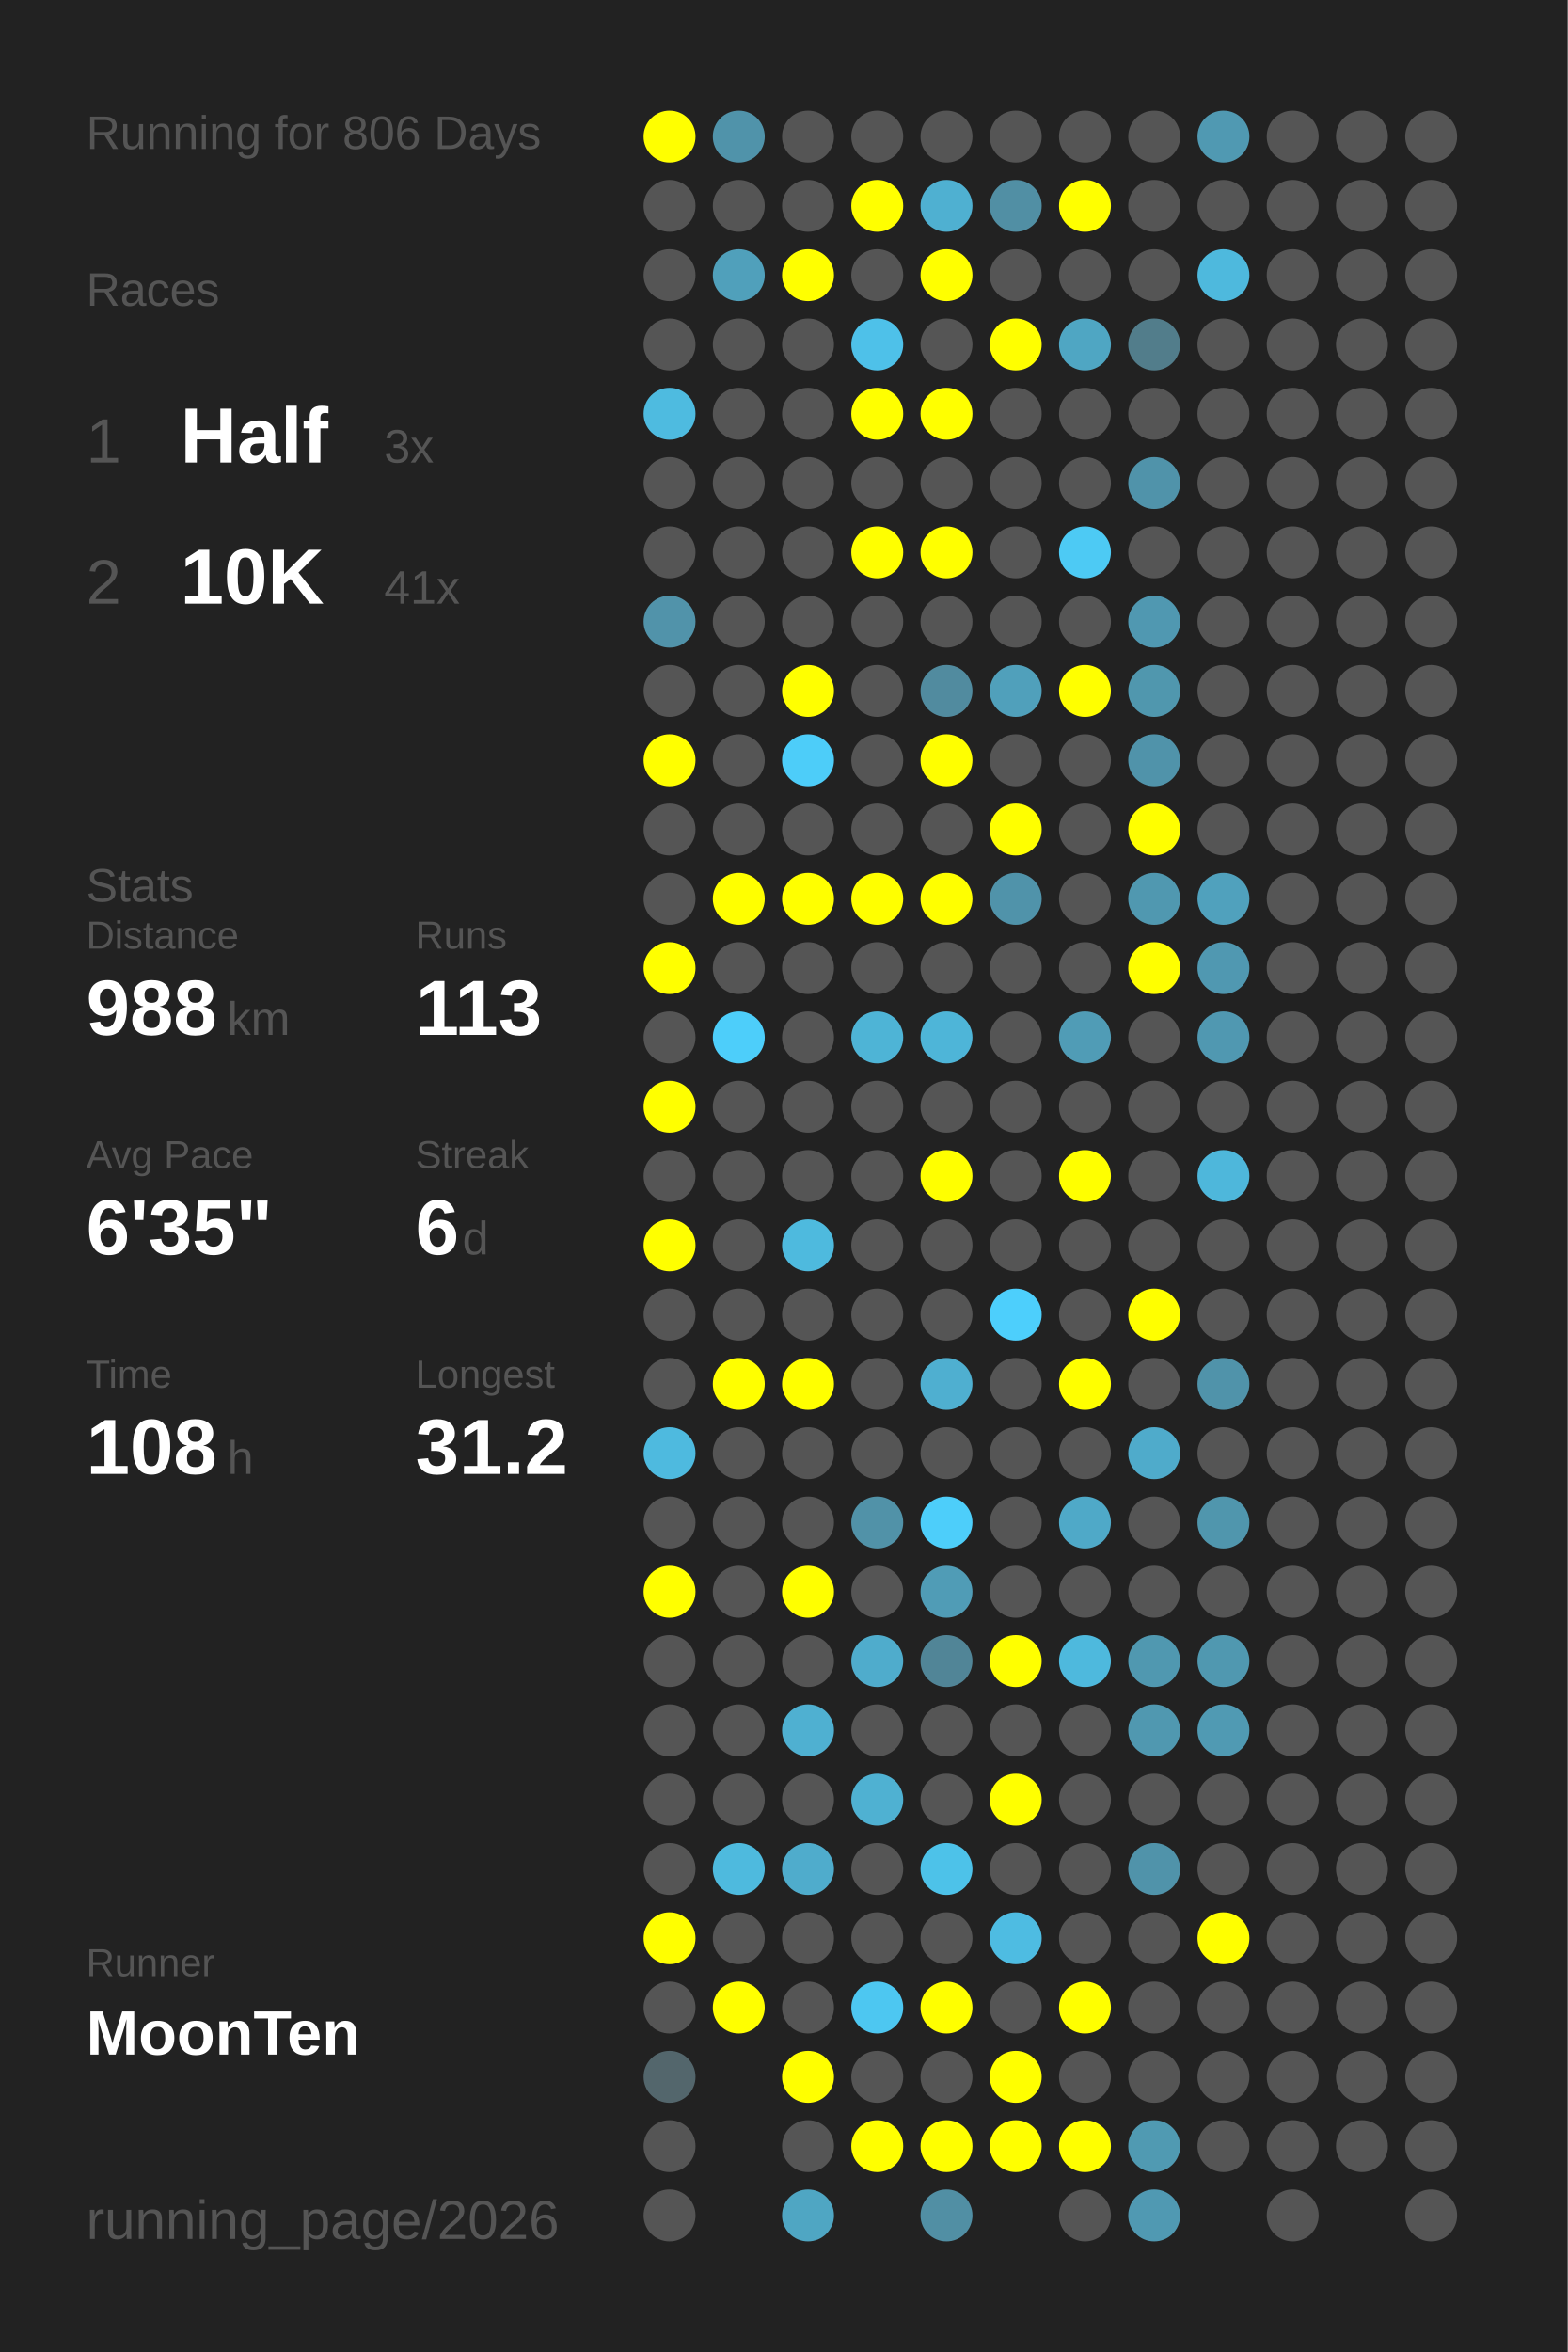
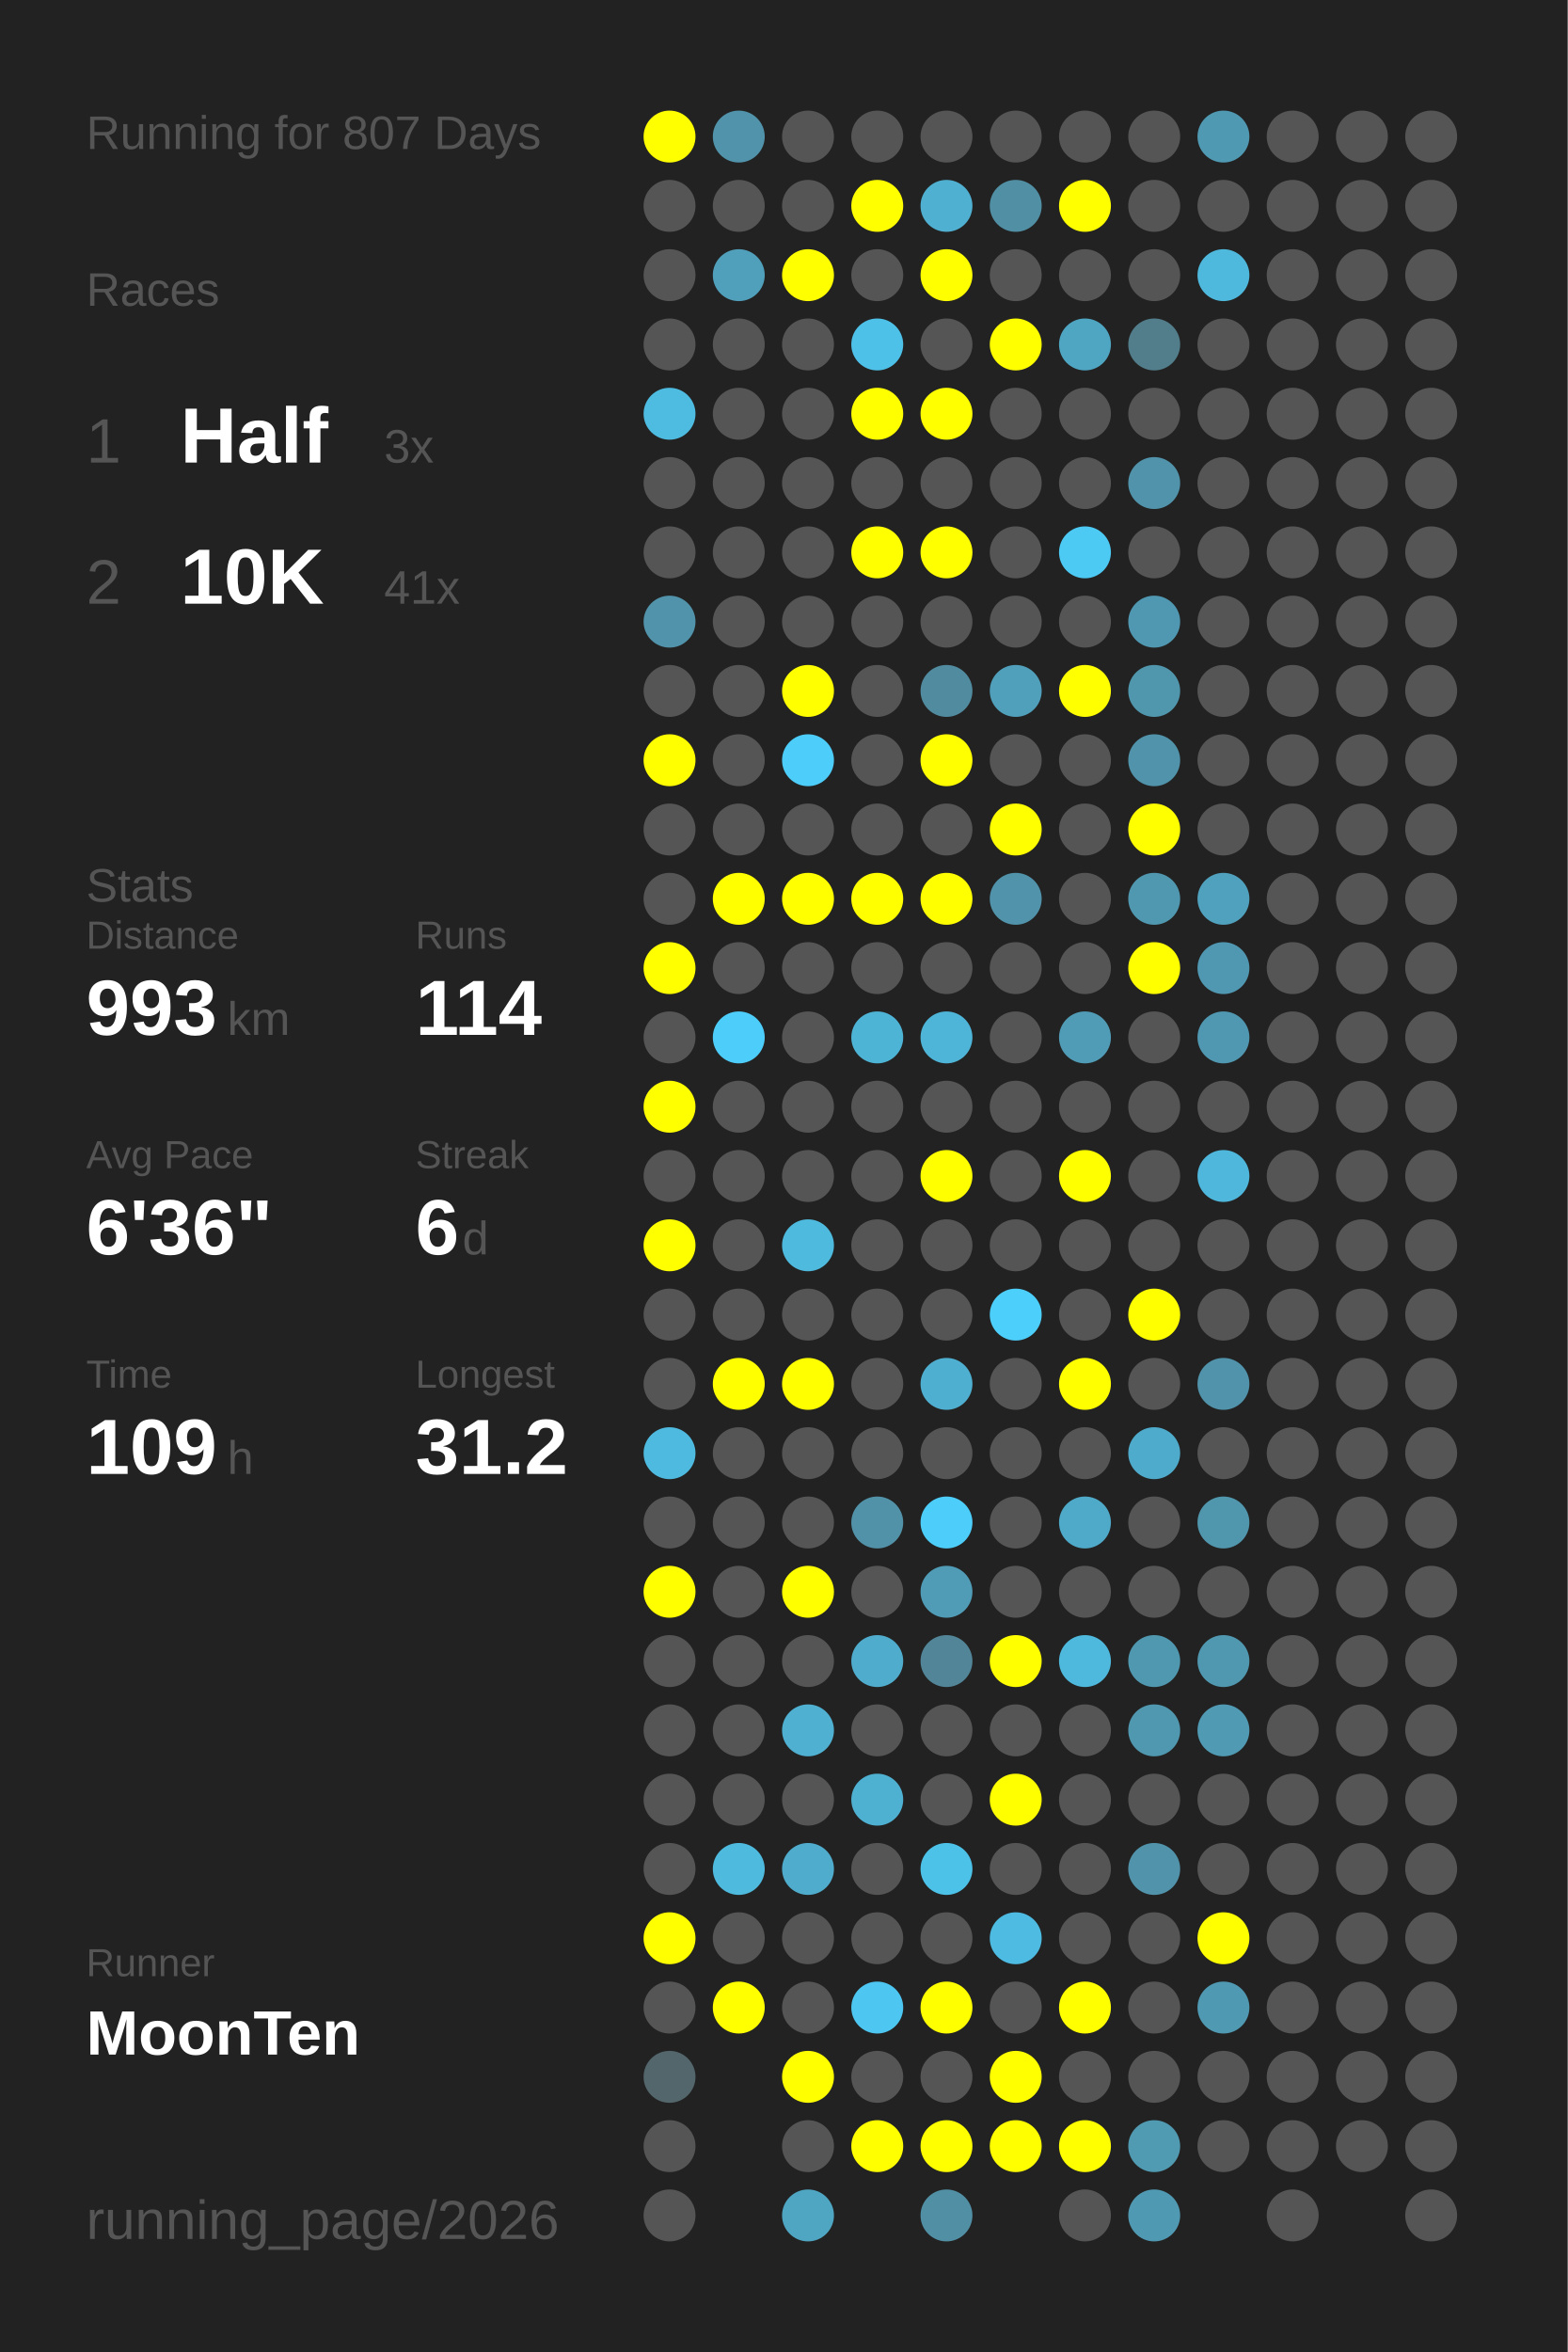
<svg xmlns="http://www.w3.org/2000/svg" baseProfile="full" height="300mm" version="1.1" viewBox="0,0,200,300" width="200mm">
  <defs />
  <rect fill="#222222" height="300" width="200" x="0" y="0" />
-   <text fill="#555555" style="font-size:6px; font-family:Arial;" x="11" y="19">Running for 806 Days</text>
+   <text fill="#555555" style="font-size:6px; font-family:Arial;" x="11" y="19">Running for 807 Days</text>
  <text fill="#555555" style="font-size:6px; font-family:Arial;" x="11" y="39">Races</text>
  <text fill="#555555" style="font-size:8px; font-family:Arial;" x="11" y="59">1</text>
  <text fill="#FFFFFF" style="font-size:10px; font-family:Arial; font-weight:bold;" x="23" y="59">Half</text>
  <text fill="#555555" style="font-size:6px; font-family:Arial;" x="49" y="59">3x</text>
  <text fill="#555555" style="font-size:8px; font-family:Arial;" x="11" y="77">2</text>
  <text fill="#FFFFFF" style="font-size:10px; font-family:Arial; font-weight:bold;" x="23" y="77">10K</text>
  <text fill="#555555" style="font-size:6px; font-family:Arial;" x="49" y="77">41x</text>
  <text fill="#555555" style="font-size:6px; font-family:Arial;" x="11" y="115">Stats</text>
  <text fill="#555555" style="font-size:5px; font-family:Arial;" x="11" y="121">Distance</text>
-   <text fill="#FFFFFF" style="font-size:10px; font-family:Arial; font-weight:bold;" x="11" y="132">988</text>
+   <text fill="#FFFFFF" style="font-size:10px; font-family:Arial; font-weight:bold;" x="11" y="132">993</text>
  <text fill="#555555" style="font-size:6px; font-family:Arial;" x="29" y="132">km</text>
  <text fill="#555555" style="font-size:5px; font-family:Arial;" x="53" y="121">Runs</text>
-   <text fill="#FFFFFF" style="font-size:10px; font-family:Arial; font-weight:bold;" x="53" y="132">113</text>
+   <text fill="#FFFFFF" style="font-size:10px; font-family:Arial; font-weight:bold;" x="53" y="132">114</text>
  <text fill="#555555" style="font-size:5px; font-family:Arial;" x="11" y="149">Avg Pace</text>
-   <text fill="#FFFFFF" style="font-size:10px; font-family:Arial; font-weight:bold;" x="11" y="160">6'35"</text>
+   <text fill="#FFFFFF" style="font-size:10px; font-family:Arial; font-weight:bold;" x="11" y="160">6'36"</text>
  <text fill="#555555" style="font-size:5px; font-family:Arial;" x="53" y="149">Streak</text>
  <text fill="#FFFFFF" style="font-size:10px; font-family:Arial; font-weight:bold;" x="53" y="160">6</text>
  <text fill="#555555" style="font-size:6px; font-family:Arial;" x="59" y="160">d</text>
  <text fill="#555555" style="font-size:5px; font-family:Arial;" x="11" y="177">Time</text>
-   <text fill="#FFFFFF" style="font-size:10px; font-family:Arial; font-weight:bold;" x="11" y="188">108</text>
+   <text fill="#FFFFFF" style="font-size:10px; font-family:Arial; font-weight:bold;" x="11" y="188">109</text>
  <text fill="#555555" style="font-size:6px; font-family:Arial;" x="29" y="188">h</text>
  <text fill="#555555" style="font-size:5px; font-family:Arial;" x="53" y="177">Longest</text>
  <text fill="#FFFFFF" style="font-size:10px; font-family:Arial; font-weight:bold;" x="53" y="188">31.2</text>
  <text fill="#555555" style="font-size:5px; font-family:Arial;" x="11" y="252.065">Runner</text>
  <text fill="#FFFFFF" style="font-size:8px; font-family:Arial; font-weight:bold;" x="11" y="262.065">MoonTen</text>
  <text fill="#555555" style="font-size:7px; font-family:Arial;" x="11" y="285.581">running_page/2026</text>
  <circle cx="85.417" cy="17.419" fill="#FFFF00" r="3.312" />
  <circle cx="85.417" cy="26.258" fill="#555555" r="3.312" />
  <circle cx="85.417" cy="35.097" fill="#555555" r="3.312" />
  <circle cx="85.417" cy="43.935" fill="#555555" r="3.312" />
  <circle cx="85.417" cy="52.774" fill="#4ebbe0" r="3.312" />
  <circle cx="85.417" cy="61.613" fill="#555555" r="3.312" />
  <circle cx="85.417" cy="70.452" fill="#555555" r="3.312" />
  <circle cx="85.417" cy="79.29" fill="#5193aa" r="3.312" />
  <circle cx="85.417" cy="88.129" fill="#555555" r="3.312" />
  <circle cx="85.417" cy="96.968" fill="#FFFF00" r="3.312" />
  <circle cx="85.417" cy="105.806" fill="#555555" r="3.312" />
  <circle cx="85.417" cy="114.645" fill="#555555" r="3.312" />
  <circle cx="85.417" cy="123.484" fill="#FFFF00" r="3.312" />
  <circle cx="85.417" cy="132.323" fill="#555555" r="3.312" />
  <circle cx="85.417" cy="141.161" fill="#FFFF00" r="3.312" />
  <circle cx="85.417" cy="150" fill="#555555" r="3.312" />
  <circle cx="85.417" cy="158.839" fill="#FFFF00" r="3.312" />
  <circle cx="85.417" cy="167.677" fill="#555555" r="3.312" />
  <circle cx="85.417" cy="176.516" fill="#555555" r="3.312" />
  <circle cx="85.417" cy="185.355" fill="#4ebadf" r="3.312" />
  <circle cx="85.417" cy="194.194" fill="#555555" r="3.312" />
  <circle cx="85.417" cy="203.032" fill="#FFFF00" r="3.312" />
  <circle cx="85.417" cy="211.871" fill="#555555" r="3.312" />
  <circle cx="85.417" cy="220.71" fill="#555555" r="3.312" />
  <circle cx="85.417" cy="229.548" fill="#555555" r="3.312" />
  <circle cx="85.417" cy="238.387" fill="#555555" r="3.312" />
  <circle cx="85.417" cy="247.226" fill="#FFFF00" r="3.312" />
  <circle cx="85.417" cy="256.065" fill="#555555" r="3.312" />
  <circle cx="85.417" cy="264.903" fill="#53666c" r="3.312" />
  <circle cx="85.417" cy="273.742" fill="#555555" r="3.312" />
  <circle cx="85.417" cy="282.581" fill="#555555" r="3.312" />
  <circle cx="94.25" cy="17.419" fill="#5093aa" r="3.312" />
  <circle cx="94.25" cy="26.258" fill="#555555" r="3.312" />
  <circle cx="94.25" cy="35.097" fill="#50a0bb" r="3.312" />
  <circle cx="94.25" cy="43.935" fill="#555555" r="3.312" />
  <circle cx="94.25" cy="52.774" fill="#555555" r="3.312" />
  <circle cx="94.25" cy="61.613" fill="#555555" r="3.312" />
  <circle cx="94.25" cy="70.452" fill="#555555" r="3.312" />
  <circle cx="94.25" cy="79.29" fill="#555555" r="3.312" />
  <circle cx="94.25" cy="88.129" fill="#555555" r="3.312" />
  <circle cx="94.25" cy="96.968" fill="#555555" r="3.312" />
  <circle cx="94.25" cy="105.806" fill="#555555" r="3.312" />
  <circle cx="94.25" cy="114.645" fill="#FFFF00" r="3.312" />
  <circle cx="94.25" cy="123.484" fill="#555555" r="3.312" />
  <circle cx="94.25" cy="132.323" fill="#4dcefa" r="3.312" />
  <circle cx="94.25" cy="141.161" fill="#555555" r="3.312" />
  <circle cx="94.25" cy="150" fill="#555555" r="3.312" />
  <circle cx="94.25" cy="158.839" fill="#555555" r="3.312" />
  <circle cx="94.25" cy="167.677" fill="#555555" r="3.312" />
  <circle cx="94.25" cy="176.516" fill="#FFFF00" r="3.312" />
  <circle cx="94.25" cy="185.355" fill="#555555" r="3.312" />
  <circle cx="94.25" cy="194.194" fill="#555555" r="3.312" />
  <circle cx="94.25" cy="203.032" fill="#555555" r="3.312" />
  <circle cx="94.25" cy="211.871" fill="#555555" r="3.312" />
  <circle cx="94.25" cy="220.71" fill="#555555" r="3.312" />
  <circle cx="94.25" cy="229.548" fill="#555555" r="3.312" />
  <circle cx="94.25" cy="238.387" fill="#4ebade" r="3.312" />
  <circle cx="94.25" cy="247.226" fill="#555555" r="3.312" />
  <circle cx="94.25" cy="256.065" fill="#FFFF00" r="3.312" />
  <circle cx="103.083" cy="17.419" fill="#555555" r="3.312" />
  <circle cx="103.083" cy="26.258" fill="#555555" r="3.312" />
  <circle cx="103.083" cy="35.097" fill="#FFFF00" r="3.312" />
  <circle cx="103.083" cy="43.935" fill="#555555" r="3.312" />
  <circle cx="103.083" cy="52.774" fill="#555555" r="3.312" />
  <circle cx="103.083" cy="61.613" fill="#555555" r="3.312" />
  <circle cx="103.083" cy="70.452" fill="#555555" r="3.312" />
  <circle cx="103.083" cy="79.29" fill="#555555" r="3.312" />
  <circle cx="103.083" cy="88.129" fill="#FFFF00" r="3.312" />
  <circle cx="103.083" cy="96.968" fill="#4dcdf9" r="3.312" />
  <circle cx="103.083" cy="105.806" fill="#555555" r="3.312" />
  <circle cx="103.083" cy="114.645" fill="#FFFF00" r="3.312" />
  <circle cx="103.083" cy="123.484" fill="#555555" r="3.312" />
  <circle cx="103.083" cy="132.323" fill="#555555" r="3.312" />
  <circle cx="103.083" cy="141.161" fill="#555555" r="3.312" />
  <circle cx="103.083" cy="150" fill="#555555" r="3.312" />
  <circle cx="103.083" cy="158.839" fill="#4ebade" r="3.312" />
  <circle cx="103.083" cy="167.677" fill="#555555" r="3.312" />
  <circle cx="103.083" cy="176.516" fill="#FFFF00" r="3.312" />
  <circle cx="103.083" cy="185.355" fill="#555555" r="3.312" />
  <circle cx="103.083" cy="194.194" fill="#555555" r="3.312" />
  <circle cx="103.083" cy="203.032" fill="#FFFF00" r="3.312" />
  <circle cx="103.083" cy="211.871" fill="#555555" r="3.312" />
  <circle cx="103.083" cy="220.71" fill="#4fb0d1" r="3.312" />
  <circle cx="103.083" cy="229.548" fill="#555555" r="3.312" />
  <circle cx="103.083" cy="238.387" fill="#4faccc" r="3.312" />
  <circle cx="103.083" cy="247.226" fill="#555555" r="3.312" />
  <circle cx="103.083" cy="256.065" fill="#555555" r="3.312" />
  <circle cx="103.083" cy="264.903" fill="#FFFF00" r="3.312" />
  <circle cx="103.083" cy="273.742" fill="#555555" r="3.312" />
  <circle cx="103.083" cy="282.581" fill="#4fa6c3" r="3.312" />
  <circle cx="111.917" cy="17.419" fill="#555555" r="3.312" />
  <circle cx="111.917" cy="26.258" fill="#FFFF00" r="3.312" />
  <circle cx="111.917" cy="35.097" fill="#555555" r="3.312" />
  <circle cx="111.917" cy="43.935" fill="#4ec1e9" r="3.312" />
  <circle cx="111.917" cy="52.774" fill="#FFFF00" r="3.312" />
  <circle cx="111.917" cy="61.613" fill="#555555" r="3.312" />
  <circle cx="111.917" cy="70.452" fill="#FFFF00" r="3.312" />
  <circle cx="111.917" cy="79.29" fill="#555555" r="3.312" />
  <circle cx="111.917" cy="88.129" fill="#555555" r="3.312" />
  <circle cx="111.917" cy="96.968" fill="#555555" r="3.312" />
  <circle cx="111.917" cy="105.806" fill="#555555" r="3.312" />
  <circle cx="111.917" cy="114.645" fill="#FFFF00" r="3.312" />
  <circle cx="111.917" cy="123.484" fill="#555555" r="3.312" />
  <circle cx="111.917" cy="132.323" fill="#4eb4d6" r="3.312" />
  <circle cx="111.917" cy="141.161" fill="#555555" r="3.312" />
  <circle cx="111.917" cy="150" fill="#555555" r="3.312" />
  <circle cx="111.917" cy="158.839" fill="#555555" r="3.312" />
  <circle cx="111.917" cy="167.677" fill="#555555" r="3.312" />
  <circle cx="111.917" cy="176.516" fill="#555555" r="3.312" />
  <circle cx="111.917" cy="185.355" fill="#555555" r="3.312" />
  <circle cx="111.917" cy="194.194" fill="#5192a8" r="3.312" />
  <circle cx="111.917" cy="203.032" fill="#555555" r="3.312" />
  <circle cx="111.917" cy="211.871" fill="#4faccc" r="3.312" />
  <circle cx="111.917" cy="220.71" fill="#555555" r="3.312" />
  <circle cx="111.917" cy="229.548" fill="#4fb1d2" r="3.312" />
  <circle cx="111.917" cy="238.387" fill="#555555" r="3.312" />
  <circle cx="111.917" cy="247.226" fill="#555555" r="3.312" />
  <circle cx="111.917" cy="256.065" fill="#4dc7f1" r="3.312" />
  <circle cx="111.917" cy="264.903" fill="#555555" r="3.312" />
  <circle cx="111.917" cy="273.742" fill="#FFFF00" r="3.312" />
  <circle cx="120.75" cy="17.419" fill="#555555" r="3.312" />
  <circle cx="120.75" cy="26.258" fill="#4fb0d1" r="3.312" />
  <circle cx="120.75" cy="35.097" fill="#FFFF00" r="3.312" />
  <circle cx="120.75" cy="43.935" fill="#555555" r="3.312" />
  <circle cx="120.75" cy="52.774" fill="#FFFF00" r="3.312" />
  <circle cx="120.75" cy="61.613" fill="#555555" r="3.312" />
  <circle cx="120.75" cy="70.452" fill="#FFFF00" r="3.312" />
  <circle cx="120.75" cy="79.29" fill="#555555" r="3.312" />
  <circle cx="120.75" cy="88.129" fill="#518b9f" r="3.312" />
  <circle cx="120.75" cy="96.968" fill="#FFFF00" r="3.312" />
  <circle cx="120.75" cy="105.806" fill="#555555" r="3.312" />
  <circle cx="120.75" cy="114.645" fill="#FFFF00" r="3.312" />
  <circle cx="120.75" cy="123.484" fill="#555555" r="3.312" />
  <circle cx="120.75" cy="132.323" fill="#4eb5d8" r="3.312" />
  <circle cx="120.75" cy="141.161" fill="#555555" r="3.312" />
  <circle cx="120.75" cy="150" fill="#FFFF00" r="3.312" />
  <circle cx="120.75" cy="158.839" fill="#555555" r="3.312" />
  <circle cx="120.75" cy="167.677" fill="#555555" r="3.312" />
  <circle cx="120.75" cy="176.516" fill="#4fafd0" r="3.312" />
  <circle cx="120.75" cy="185.355" fill="#555555" r="3.312" />
  <circle cx="120.75" cy="194.194" fill="#4dcefa" r="3.312" />
  <circle cx="120.75" cy="203.032" fill="#509cb6" r="3.312" />
  <circle cx="120.75" cy="211.871" fill="#518597" r="3.312" />
  <circle cx="120.75" cy="220.71" fill="#555555" r="3.312" />
  <circle cx="120.75" cy="229.548" fill="#555555" r="3.312" />
  <circle cx="120.75" cy="238.387" fill="#4dc2e9" r="3.312" />
  <circle cx="120.75" cy="247.226" fill="#555555" r="3.312" />
  <circle cx="120.75" cy="256.065" fill="#FFFF00" r="3.312" />
  <circle cx="120.75" cy="264.903" fill="#555555" r="3.312" />
  <circle cx="120.75" cy="273.742" fill="#FFFF00" r="3.312" />
  <circle cx="120.75" cy="282.581" fill="#518fa4" r="3.312" />
  <circle cx="129.583" cy="17.419" fill="#555555" r="3.312" />
  <circle cx="129.583" cy="26.258" fill="#518fa4" r="3.312" />
  <circle cx="129.583" cy="35.097" fill="#555555" r="3.312" />
  <circle cx="129.583" cy="43.935" fill="#FFFF00" r="3.312" />
  <circle cx="129.583" cy="52.774" fill="#555555" r="3.312" />
  <circle cx="129.583" cy="61.613" fill="#555555" r="3.312" />
  <circle cx="129.583" cy="70.452" fill="#555555" r="3.312" />
  <circle cx="129.583" cy="79.29" fill="#555555" r="3.312" />
  <circle cx="129.583" cy="88.129" fill="#50a0bb" r="3.312" />
  <circle cx="129.583" cy="96.968" fill="#555555" r="3.312" />
  <circle cx="129.583" cy="105.806" fill="#FFFF00" r="3.312" />
  <circle cx="129.583" cy="114.645" fill="#5093aa" r="3.312" />
  <circle cx="129.583" cy="123.484" fill="#555555" r="3.312" />
  <circle cx="129.583" cy="132.323" fill="#555555" r="3.312" />
  <circle cx="129.583" cy="141.161" fill="#555555" r="3.312" />
  <circle cx="129.583" cy="150" fill="#555555" r="3.312" />
  <circle cx="129.583" cy="158.839" fill="#555555" r="3.312" />
  <circle cx="129.583" cy="167.677" fill="#4dcffc" r="3.312" />
  <circle cx="129.583" cy="176.516" fill="#555555" r="3.312" />
  <circle cx="129.583" cy="185.355" fill="#555555" r="3.312" />
  <circle cx="129.583" cy="194.194" fill="#555555" r="3.312" />
  <circle cx="129.583" cy="203.032" fill="#555555" r="3.312" />
  <circle cx="129.583" cy="211.871" fill="#FFFF00" r="3.312" />
  <circle cx="129.583" cy="220.71" fill="#555555" r="3.312" />
  <circle cx="129.583" cy="229.548" fill="#FFFF00" r="3.312" />
  <circle cx="129.583" cy="238.387" fill="#555555" r="3.312" />
  <circle cx="129.583" cy="247.226" fill="#4ebce2" r="3.312" />
  <circle cx="129.583" cy="256.065" fill="#555555" r="3.312" />
  <circle cx="129.583" cy="264.903" fill="#FFFF00" r="3.312" />
  <circle cx="129.583" cy="273.742" fill="#FFFF00" r="3.312" />
  <circle cx="138.417" cy="17.419" fill="#555555" r="3.312" />
  <circle cx="138.417" cy="26.258" fill="#FFFF00" r="3.312" />
  <circle cx="138.417" cy="35.097" fill="#555555" r="3.312" />
  <circle cx="138.417" cy="43.935" fill="#4fa6c3" r="3.312" />
  <circle cx="138.417" cy="52.774" fill="#555555" r="3.312" />
  <circle cx="138.417" cy="61.613" fill="#555555" r="3.312" />
  <circle cx="138.417" cy="70.452" fill="#4dcaf4" r="3.312" />
  <circle cx="138.417" cy="79.29" fill="#555555" r="3.312" />
  <circle cx="138.417" cy="88.129" fill="#FFFF00" r="3.312" />
  <circle cx="138.417" cy="96.968" fill="#555555" r="3.312" />
  <circle cx="138.417" cy="105.806" fill="#555555" r="3.312" />
  <circle cx="138.417" cy="114.645" fill="#555555" r="3.312" />
  <circle cx="138.417" cy="123.484" fill="#555555" r="3.312" />
  <circle cx="138.417" cy="132.323" fill="#509cb6" r="3.312" />
  <circle cx="138.417" cy="141.161" fill="#555555" r="3.312" />
  <circle cx="138.417" cy="150" fill="#FFFF00" r="3.312" />
  <circle cx="138.417" cy="158.839" fill="#555555" r="3.312" />
  <circle cx="138.417" cy="167.677" fill="#555555" r="3.312" />
  <circle cx="138.417" cy="176.516" fill="#FFFF00" r="3.312" />
  <circle cx="138.417" cy="185.355" fill="#555555" r="3.312" />
  <circle cx="138.417" cy="194.194" fill="#4fa9c8" r="3.312" />
  <circle cx="138.417" cy="203.032" fill="#555555" r="3.312" />
  <circle cx="138.417" cy="211.871" fill="#4eb9dd" r="3.312" />
  <circle cx="138.417" cy="220.71" fill="#555555" r="3.312" />
  <circle cx="138.417" cy="229.548" fill="#555555" r="3.312" />
  <circle cx="138.417" cy="238.387" fill="#555555" r="3.312" />
  <circle cx="138.417" cy="247.226" fill="#555555" r="3.312" />
  <circle cx="138.417" cy="256.065" fill="#FFFF00" r="3.312" />
  <circle cx="138.417" cy="264.903" fill="#555555" r="3.312" />
  <circle cx="138.417" cy="273.742" fill="#FFFF00" r="3.312" />
  <circle cx="138.417" cy="282.581" fill="#555555" r="3.312" />
  <circle cx="147.25" cy="17.419" fill="#555555" r="3.312" />
  <circle cx="147.25" cy="26.258" fill="#555555" r="3.312" />
  <circle cx="147.25" cy="35.097" fill="#555555" r="3.312" />
  <circle cx="147.25" cy="43.935" fill="#527d8b" r="3.312" />
  <circle cx="147.25" cy="52.774" fill="#555555" r="3.312" />
  <circle cx="147.25" cy="61.613" fill="#5093aa" r="3.312" />
  <circle cx="147.25" cy="70.452" fill="#555555" r="3.312" />
  <circle cx="147.25" cy="79.29" fill="#5098b1" r="3.312" />
  <circle cx="147.25" cy="88.129" fill="#5097ae" r="3.312" />
  <circle cx="147.25" cy="96.968" fill="#5093aa" r="3.312" />
  <circle cx="147.25" cy="105.806" fill="#FFFF00" r="3.312" />
  <circle cx="147.25" cy="114.645" fill="#5098b0" r="3.312" />
  <circle cx="147.25" cy="123.484" fill="#FFFF00" r="3.312" />
  <circle cx="147.25" cy="132.323" fill="#555555" r="3.312" />
  <circle cx="147.25" cy="141.161" fill="#555555" r="3.312" />
  <circle cx="147.25" cy="150" fill="#555555" r="3.312" />
  <circle cx="147.25" cy="158.839" fill="#555555" r="3.312" />
  <circle cx="147.25" cy="167.677" fill="#FFFF00" r="3.312" />
  <circle cx="147.25" cy="176.516" fill="#555555" r="3.312" />
  <circle cx="147.25" cy="185.355" fill="#4fabcb" r="3.312" />
  <circle cx="147.25" cy="194.194" fill="#555555" r="3.312" />
  <circle cx="147.25" cy="203.032" fill="#555555" r="3.312" />
  <circle cx="147.25" cy="211.871" fill="#5098b0" r="3.312" />
  <circle cx="147.25" cy="220.71" fill="#5098b0" r="3.312" />
  <circle cx="147.25" cy="229.548" fill="#555555" r="3.312" />
  <circle cx="147.25" cy="238.387" fill="#5093aa" r="3.312" />
  <circle cx="147.25" cy="247.226" fill="#555555" r="3.312" />
  <circle cx="147.25" cy="256.065" fill="#555555" r="3.312" />
  <circle cx="147.25" cy="264.903" fill="#555555" r="3.312" />
  <circle cx="147.25" cy="273.742" fill="#509ab2" r="3.312" />
  <circle cx="147.25" cy="282.581" fill="#5099b2" r="3.312" />
  <circle cx="156.083" cy="17.419" fill="#5099b2" r="3.312" />
  <circle cx="156.083" cy="26.258" fill="#555555" r="3.312" />
  <circle cx="156.083" cy="35.097" fill="#4eb9dd" r="3.312" />
  <circle cx="156.083" cy="43.935" fill="#555555" r="3.312" />
  <circle cx="156.083" cy="52.774" fill="#555555" r="3.312" />
  <circle cx="156.083" cy="61.613" fill="#555555" r="3.312" />
  <circle cx="156.083" cy="70.452" fill="#555555" r="3.312" />
  <circle cx="156.083" cy="79.29" fill="#555555" r="3.312" />
  <circle cx="156.083" cy="88.129" fill="#555555" r="3.312" />
  <circle cx="156.083" cy="96.968" fill="#555555" r="3.312" />
  <circle cx="156.083" cy="105.806" fill="#555555" r="3.312" />
  <circle cx="156.083" cy="114.645" fill="#50a1bd" r="3.312" />
  <circle cx="156.083" cy="123.484" fill="#5098b1" r="3.312" />
  <circle cx="156.083" cy="132.323" fill="#5098b1" r="3.312" />
  <circle cx="156.083" cy="141.161" fill="#555555" r="3.312" />
  <circle cx="156.083" cy="150" fill="#4eb7db" r="3.312" />
  <circle cx="156.083" cy="158.839" fill="#555555" r="3.312" />
  <circle cx="156.083" cy="167.677" fill="#555555" r="3.312" />
  <circle cx="156.083" cy="176.516" fill="#5093aa" r="3.312" />
  <circle cx="156.083" cy="185.355" fill="#555555" r="3.312" />
  <circle cx="156.083" cy="194.194" fill="#5096ad" r="3.312" />
  <circle cx="156.083" cy="203.032" fill="#555555" r="3.312" />
  <circle cx="156.083" cy="211.871" fill="#5098b0" r="3.312" />
  <circle cx="156.083" cy="220.71" fill="#509ab3" r="3.312" />
  <circle cx="156.083" cy="229.548" fill="#555555" r="3.312" />
  <circle cx="156.083" cy="238.387" fill="#555555" r="3.312" />
  <circle cx="156.083" cy="247.226" fill="#FFFF00" r="3.312" />
-   <circle cx="156.083" cy="256.065" fill="#555555" r="3.312" />
+   <circle cx="156.083" cy="256.065" fill="#5099b2" r="3.312" />
  <circle cx="156.083" cy="264.903" fill="#555555" r="3.312" />
  <circle cx="156.083" cy="273.742" fill="#555555" r="3.312" />
  <circle cx="164.917" cy="17.419" fill="#555555" r="3.312" />
  <circle cx="164.917" cy="26.258" fill="#555555" r="3.312" />
  <circle cx="164.917" cy="35.097" fill="#555555" r="3.312" />
  <circle cx="164.917" cy="43.935" fill="#555555" r="3.312" />
  <circle cx="164.917" cy="52.774" fill="#555555" r="3.312" />
  <circle cx="164.917" cy="61.613" fill="#555555" r="3.312" />
  <circle cx="164.917" cy="70.452" fill="#555555" r="3.312" />
  <circle cx="164.917" cy="79.29" fill="#555555" r="3.312" />
  <circle cx="164.917" cy="88.129" fill="#555555" r="3.312" />
  <circle cx="164.917" cy="96.968" fill="#555555" r="3.312" />
  <circle cx="164.917" cy="105.806" fill="#555555" r="3.312" />
  <circle cx="164.917" cy="114.645" fill="#555555" r="3.312" />
  <circle cx="164.917" cy="123.484" fill="#555555" r="3.312" />
  <circle cx="164.917" cy="132.323" fill="#555555" r="3.312" />
  <circle cx="164.917" cy="141.161" fill="#555555" r="3.312" />
  <circle cx="164.917" cy="150" fill="#555555" r="3.312" />
  <circle cx="164.917" cy="158.839" fill="#555555" r="3.312" />
  <circle cx="164.917" cy="167.677" fill="#555555" r="3.312" />
  <circle cx="164.917" cy="176.516" fill="#555555" r="3.312" />
  <circle cx="164.917" cy="185.355" fill="#555555" r="3.312" />
  <circle cx="164.917" cy="194.194" fill="#555555" r="3.312" />
  <circle cx="164.917" cy="203.032" fill="#555555" r="3.312" />
  <circle cx="164.917" cy="211.871" fill="#555555" r="3.312" />
  <circle cx="164.917" cy="220.71" fill="#555555" r="3.312" />
  <circle cx="164.917" cy="229.548" fill="#555555" r="3.312" />
  <circle cx="164.917" cy="238.387" fill="#555555" r="3.312" />
  <circle cx="164.917" cy="247.226" fill="#555555" r="3.312" />
  <circle cx="164.917" cy="256.065" fill="#555555" r="3.312" />
  <circle cx="164.917" cy="264.903" fill="#555555" r="3.312" />
  <circle cx="164.917" cy="273.742" fill="#555555" r="3.312" />
  <circle cx="164.917" cy="282.581" fill="#555555" r="3.312" />
  <circle cx="173.75" cy="17.419" fill="#555555" r="3.312" />
  <circle cx="173.75" cy="26.258" fill="#555555" r="3.312" />
  <circle cx="173.75" cy="35.097" fill="#555555" r="3.312" />
  <circle cx="173.75" cy="43.935" fill="#555555" r="3.312" />
  <circle cx="173.75" cy="52.774" fill="#555555" r="3.312" />
  <circle cx="173.75" cy="61.613" fill="#555555" r="3.312" />
  <circle cx="173.75" cy="70.452" fill="#555555" r="3.312" />
  <circle cx="173.75" cy="79.29" fill="#555555" r="3.312" />
  <circle cx="173.75" cy="88.129" fill="#555555" r="3.312" />
  <circle cx="173.75" cy="96.968" fill="#555555" r="3.312" />
  <circle cx="173.75" cy="105.806" fill="#555555" r="3.312" />
  <circle cx="173.75" cy="114.645" fill="#555555" r="3.312" />
  <circle cx="173.75" cy="123.484" fill="#555555" r="3.312" />
  <circle cx="173.75" cy="132.323" fill="#555555" r="3.312" />
  <circle cx="173.75" cy="141.161" fill="#555555" r="3.312" />
  <circle cx="173.75" cy="150" fill="#555555" r="3.312" />
  <circle cx="173.75" cy="158.839" fill="#555555" r="3.312" />
  <circle cx="173.75" cy="167.677" fill="#555555" r="3.312" />
  <circle cx="173.75" cy="176.516" fill="#555555" r="3.312" />
  <circle cx="173.75" cy="185.355" fill="#555555" r="3.312" />
  <circle cx="173.75" cy="194.194" fill="#555555" r="3.312" />
  <circle cx="173.75" cy="203.032" fill="#555555" r="3.312" />
  <circle cx="173.75" cy="211.871" fill="#555555" r="3.312" />
  <circle cx="173.75" cy="220.71" fill="#555555" r="3.312" />
  <circle cx="173.75" cy="229.548" fill="#555555" r="3.312" />
  <circle cx="173.75" cy="238.387" fill="#555555" r="3.312" />
  <circle cx="173.75" cy="247.226" fill="#555555" r="3.312" />
  <circle cx="173.75" cy="256.065" fill="#555555" r="3.312" />
  <circle cx="173.75" cy="264.903" fill="#555555" r="3.312" />
  <circle cx="173.75" cy="273.742" fill="#555555" r="3.312" />
  <circle cx="182.583" cy="17.419" fill="#555555" r="3.312" />
  <circle cx="182.583" cy="26.258" fill="#555555" r="3.312" />
  <circle cx="182.583" cy="35.097" fill="#555555" r="3.312" />
  <circle cx="182.583" cy="43.935" fill="#555555" r="3.312" />
  <circle cx="182.583" cy="52.774" fill="#555555" r="3.312" />
  <circle cx="182.583" cy="61.613" fill="#555555" r="3.312" />
  <circle cx="182.583" cy="70.452" fill="#555555" r="3.312" />
  <circle cx="182.583" cy="79.29" fill="#555555" r="3.312" />
  <circle cx="182.583" cy="88.129" fill="#555555" r="3.312" />
  <circle cx="182.583" cy="96.968" fill="#555555" r="3.312" />
  <circle cx="182.583" cy="105.806" fill="#555555" r="3.312" />
  <circle cx="182.583" cy="114.645" fill="#555555" r="3.312" />
  <circle cx="182.583" cy="123.484" fill="#555555" r="3.312" />
  <circle cx="182.583" cy="132.323" fill="#555555" r="3.312" />
  <circle cx="182.583" cy="141.161" fill="#555555" r="3.312" />
  <circle cx="182.583" cy="150" fill="#555555" r="3.312" />
  <circle cx="182.583" cy="158.839" fill="#555555" r="3.312" />
  <circle cx="182.583" cy="167.677" fill="#555555" r="3.312" />
  <circle cx="182.583" cy="176.516" fill="#555555" r="3.312" />
  <circle cx="182.583" cy="185.355" fill="#555555" r="3.312" />
  <circle cx="182.583" cy="194.194" fill="#555555" r="3.312" />
  <circle cx="182.583" cy="203.032" fill="#555555" r="3.312" />
  <circle cx="182.583" cy="211.871" fill="#555555" r="3.312" />
  <circle cx="182.583" cy="220.71" fill="#555555" r="3.312" />
  <circle cx="182.583" cy="229.548" fill="#555555" r="3.312" />
  <circle cx="182.583" cy="238.387" fill="#555555" r="3.312" />
  <circle cx="182.583" cy="247.226" fill="#555555" r="3.312" />
  <circle cx="182.583" cy="256.065" fill="#555555" r="3.312" />
  <circle cx="182.583" cy="264.903" fill="#555555" r="3.312" />
  <circle cx="182.583" cy="273.742" fill="#555555" r="3.312" />
  <circle cx="182.583" cy="282.581" fill="#555555" r="3.312" />
</svg>
